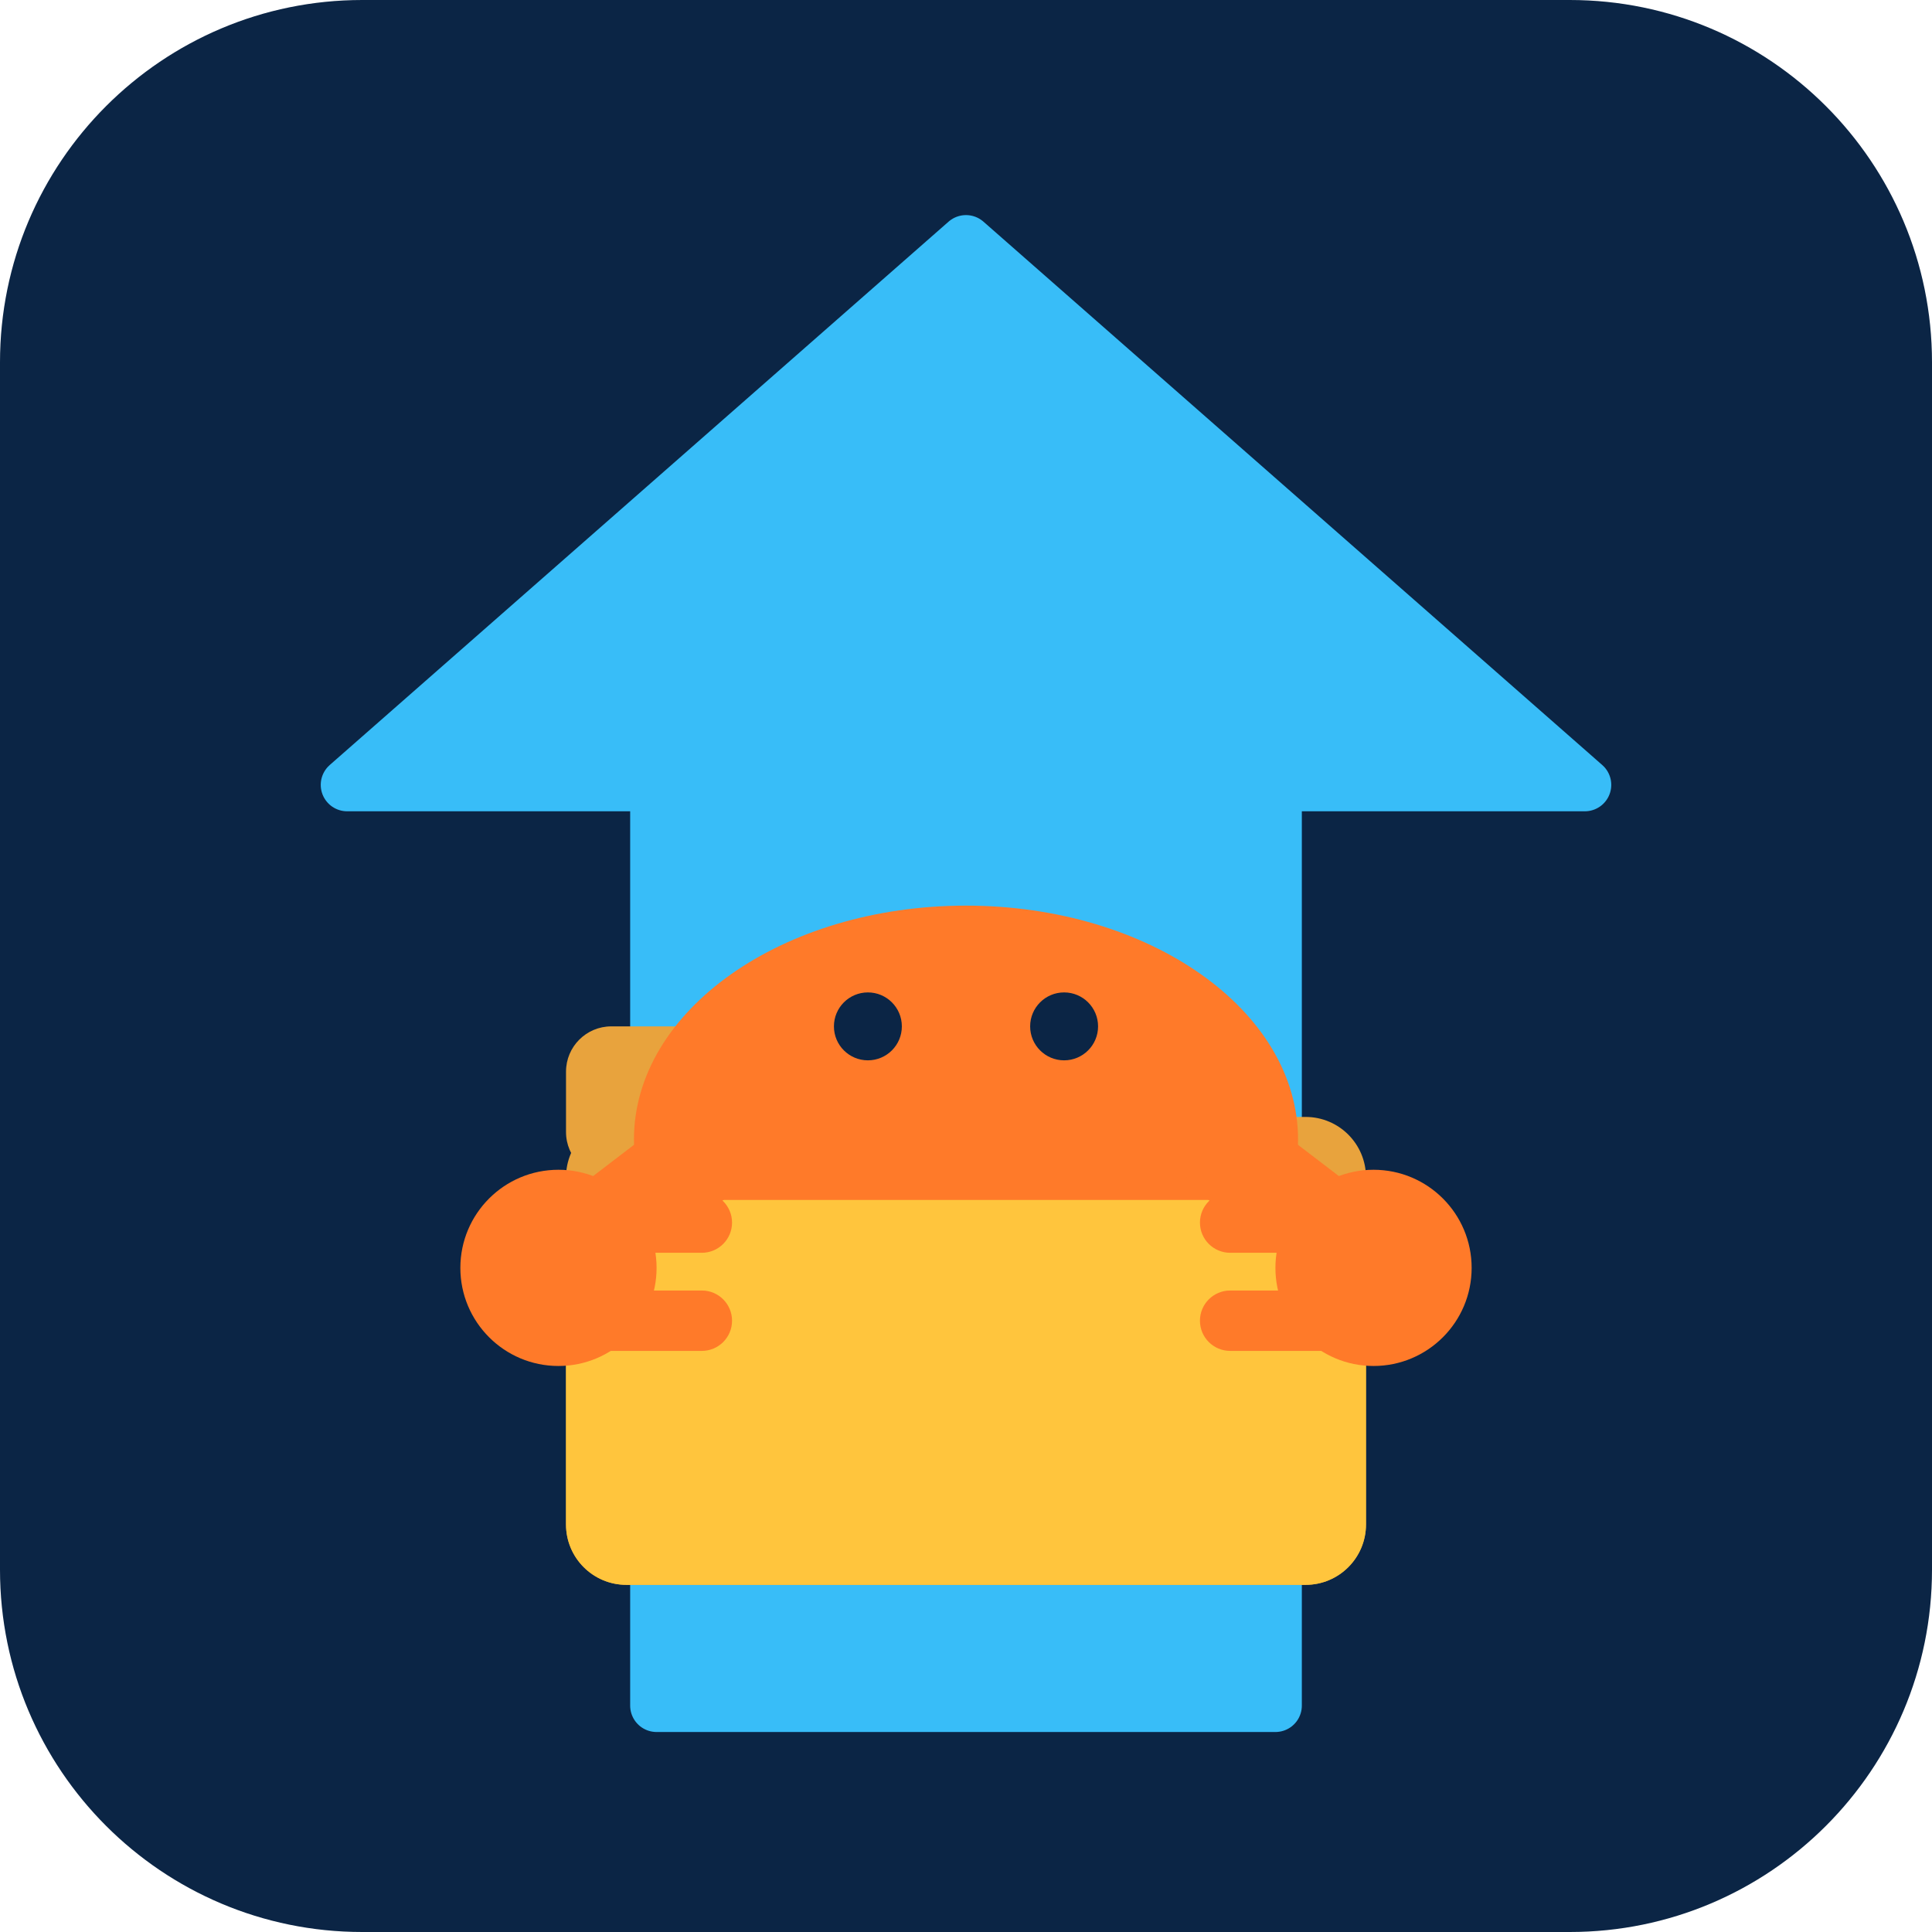
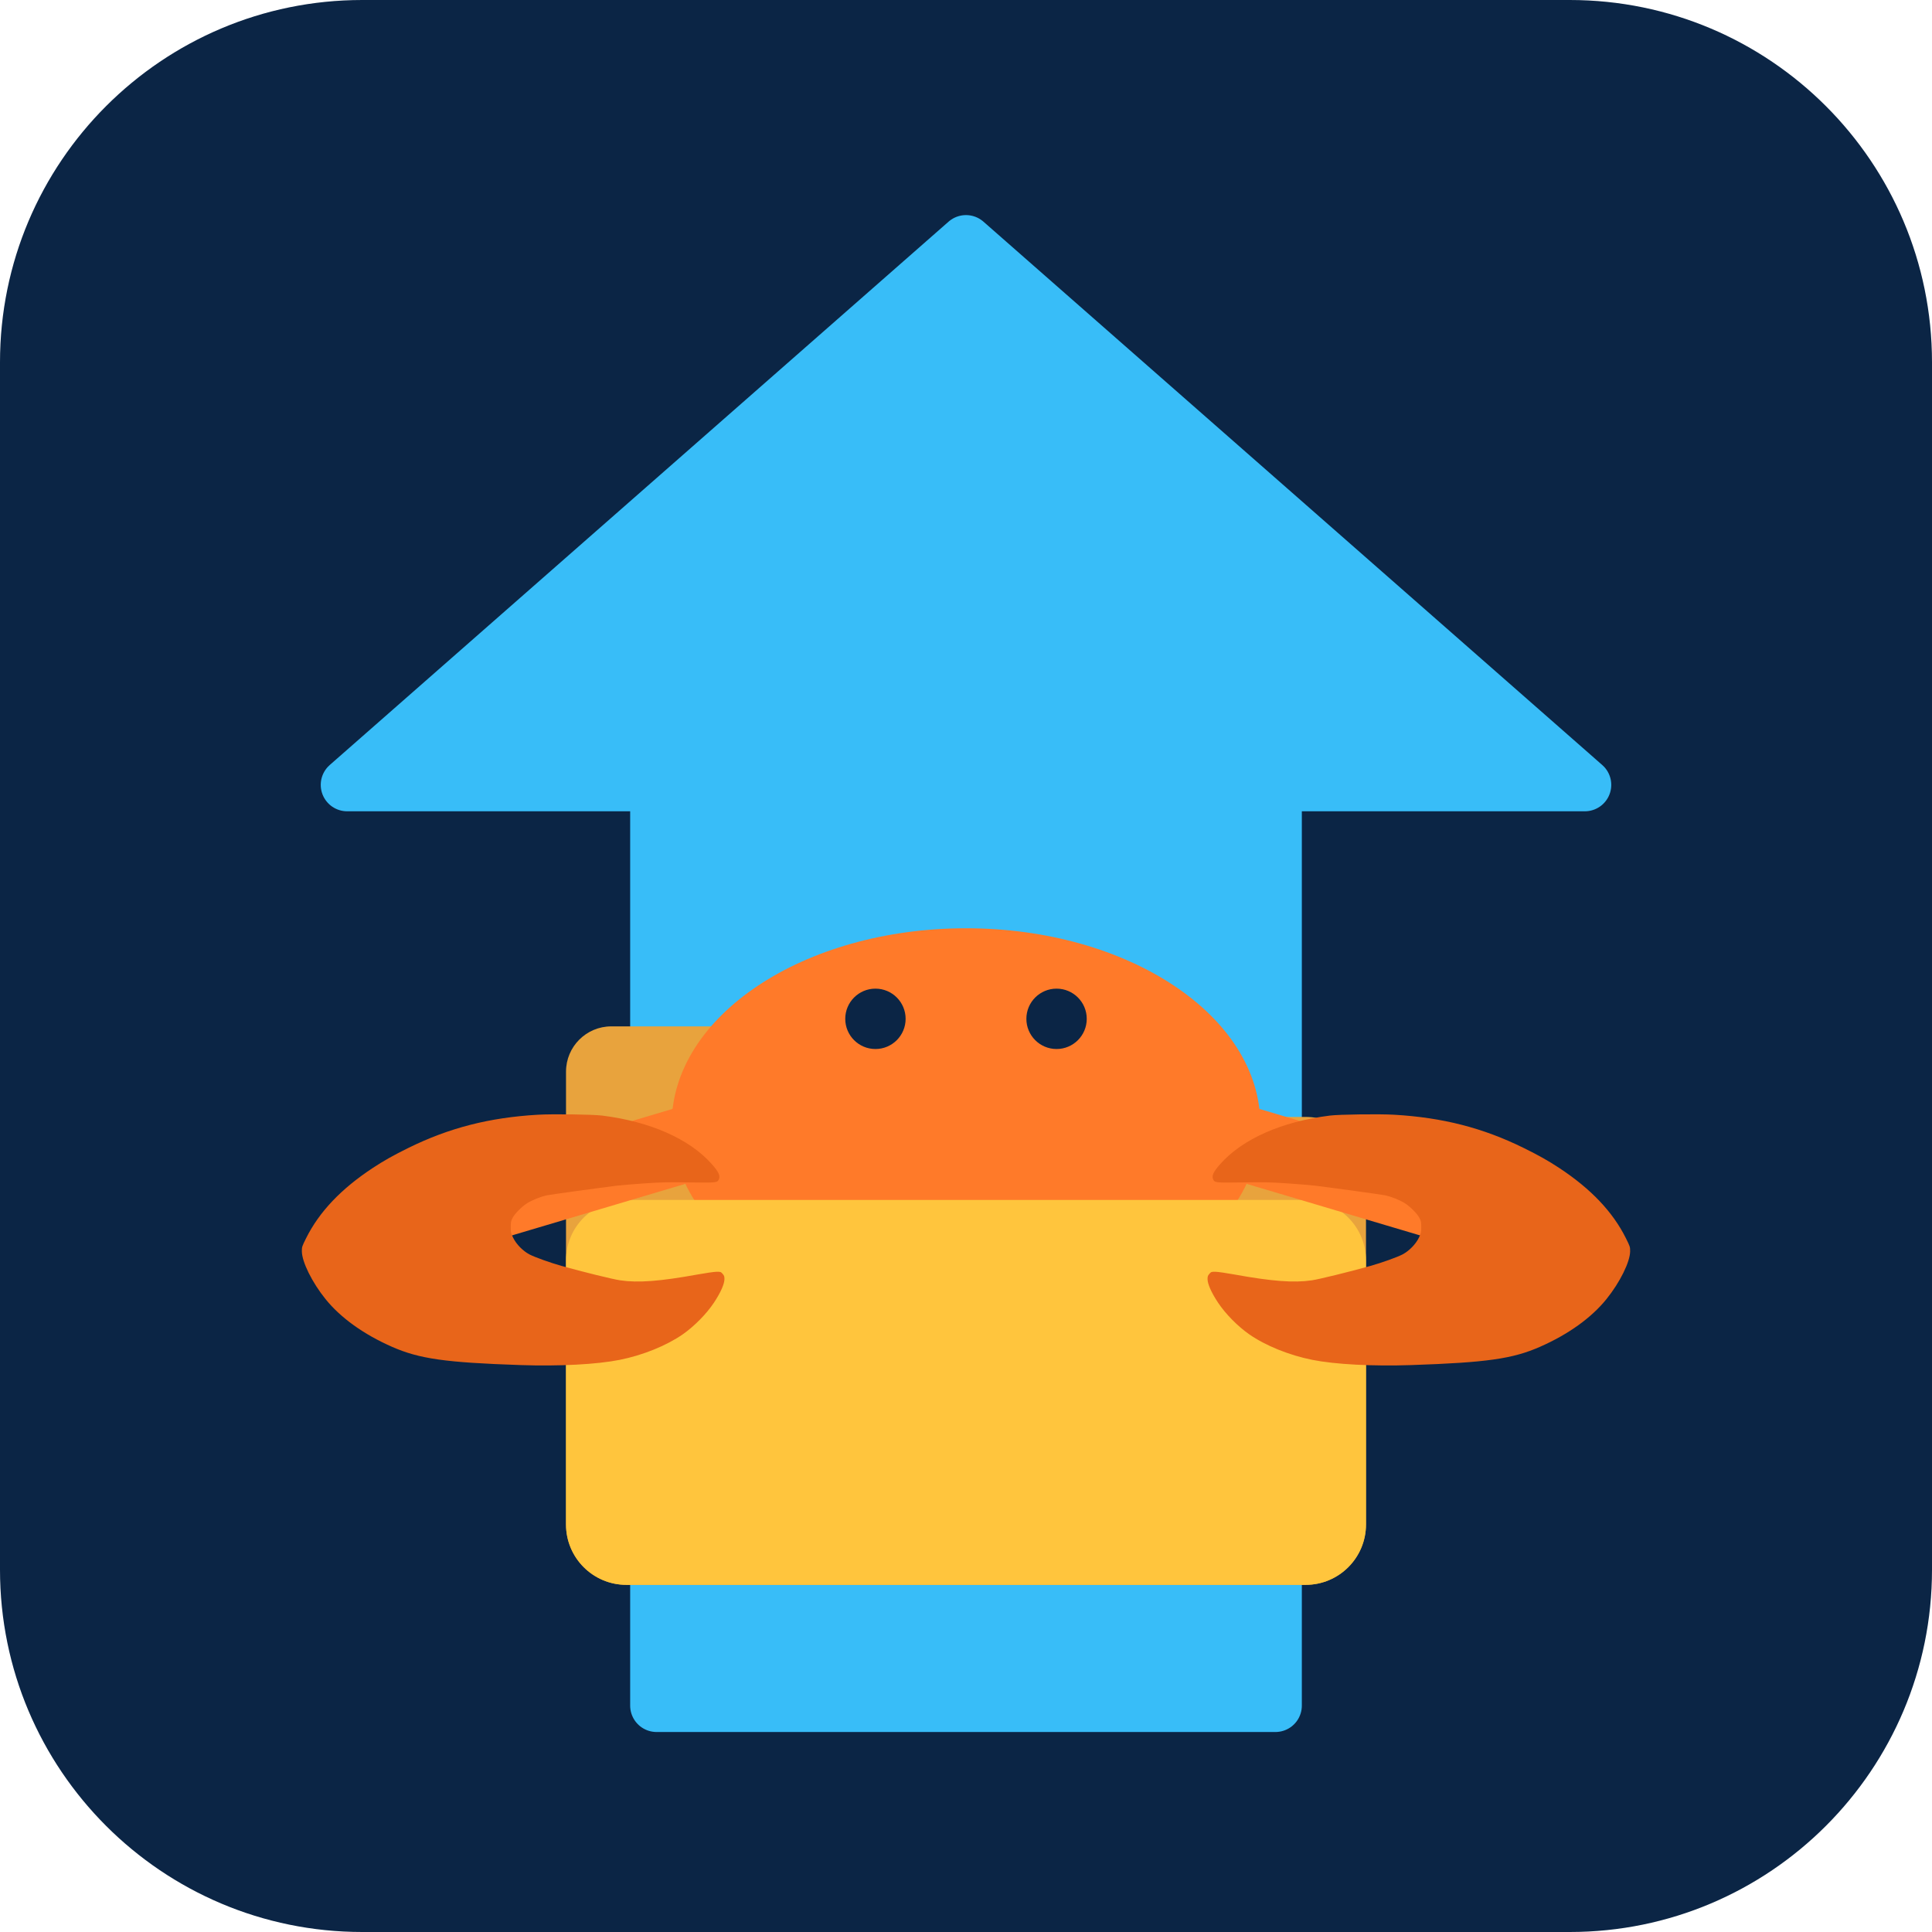
<svg xmlns="http://www.w3.org/2000/svg" viewBox="0 0 512 512" width="512" height="512">
  <rect x="0" y="0" width="512" height="512" rx="96" fill="#0B2545" />
  <path d="M256 64 L420 208 H338 V452 H174 V208 H92 Z" fill="#38BDF8" stroke="#38BDF8" stroke-width="14" stroke-linejoin="round" />
  <rect x="150" y="272" width="92" height="40" rx="12" fill="#E8A33D" />
  <rect x="150" y="296" width="212" height="124" rx="16" fill="#E8A33D" />
-   <ellipse cx="256" cy="302" rx="88" ry="62" fill="#FF7A29" />
+   <ellipse cx="256" cy="298" rx="78" ry="52" fill="#FF7A29" />
  <rect x="150" y="318" width="212" height="102" rx="16" fill="#FFC53D" />
-   <line x1="186" y1="306" x2="152" y2="332" stroke="#FF7A29" stroke-width="26" stroke-linecap="round" />
-   <line x1="326" y1="306" x2="360" y2="332" stroke="#FF7A29" stroke-width="26" stroke-linecap="round" />
-   <circle cx="148" cy="336" r="26" fill="#FF7A29" />
-   <circle cx="364" cy="336" r="26" fill="#FF7A29" />
-   <rect x="148" y="316" width="46" height="16" rx="8" fill="#FF7A29" />
-   <rect x="148" y="342" width="46" height="16" rx="8" fill="#FF7A29" />
-   <rect x="318" y="316" width="46" height="16" rx="8" fill="#FF7A29" />
-   <rect x="318" y="342" width="46" height="16" rx="8" fill="#FF7A29" />
-   <circle cx="230" cy="272" r="9" fill="#0B2545" />
-   <circle cx="282" cy="272" r="9" fill="#0B2545" />
+   <line x1="186" y1="302" x2="112" y2="324" stroke="#FF7A29" stroke-width="20" stroke-linecap="round" />
+   <line x1="326" y1="302" x2="400" y2="324" stroke="#FF7A29" stroke-width="20" stroke-linecap="round" />
+   <g fill="#E8651A" transform="translate(48.0,242.4) scale(0.1688)">
+     <path d="M 560 314.076 C 483.768 318.510, 420.715 334.684, 356.694 366.225 C 333.385 377.708, 318.172 386.270, 301 397.568 C 251.168 430.355, 216.846 466.498, 196.195 507.934 C 189.792 520.783, 189.502 521.676, 189.552 528.434 C 189.676 545.154, 205.550 577.232, 226.700 603.500 C 250.292 632.801, 286.518 658.814, 331 678.393 C 373.978 697.310, 414.908 703.127, 533 707.103 C 593.897 709.153, 652.607 706.060, 688.500 698.910 C 724.745 691.690, 761.992 676.622, 787.500 658.859 C 805.650 646.221, 825.001 626.545, 836.697 608.837 C 847.111 593.069, 853 579.766, 853 572.009 C 853 567.919, 852.479 566.449, 850.077 563.766 C 847.288 560.649, 846.843 560.506, 840.327 560.629 C 836.572 560.700, 823.375 562.600, 811 564.851 C 751.886 575.603, 717.535 578.203, 689.358 574.057 C 677.568 572.323, 629.875 560.604, 597.352 551.451 C 579.354 546.386, 555.134 537.705, 546.841 533.347 C 536.604 527.968, 526.364 517.539, 521.342 507.378 C 517.738 500.085, 517.501 499.044, 517.509 490.552 C 517.517 482.525, 517.845 480.878, 520.400 476.006 C 523.819 469.485, 534.127 458.985, 542.500 453.493 C 550.506 448.242, 564.664 442.519, 574.500 440.559 C 581.318 439.200, 648.028 429.995, 683.500 425.519 C 689.550 424.755, 708.675 423.150, 726 421.951 C 753.305 420.062, 762.816 419.845, 797.420 420.324 C 840.024 420.913, 841.440 420.783, 843.970 416.055 C 847.006 410.383, 844.180 404.018, 833.067 391.500 C 798.020 352.020, 736.577 324.849, 661 315.409 C 645.952 313.529, 583.554 312.706, 560 314.076" />
+   </g>
+   <g fill="#E8651A" transform="translate(512,0) scale(-1,1) translate(48.0,242.4) scale(0.1688)">
+     <path d="M 560 314.076 C 483.768 318.510, 420.715 334.684, 356.694 366.225 C 333.385 377.708, 318.172 386.270, 301 397.568 C 251.168 430.355, 216.846 466.498, 196.195 507.934 C 189.792 520.783, 189.502 521.676, 189.552 528.434 C 189.676 545.154, 205.550 577.232, 226.700 603.500 C 250.292 632.801, 286.518 658.814, 331 678.393 C 373.978 697.310, 414.908 703.127, 533 707.103 C 593.897 709.153, 652.607 706.060, 688.500 698.910 C 724.745 691.690, 761.992 676.622, 787.500 658.859 C 805.650 646.221, 825.001 626.545, 836.697 608.837 C 847.111 593.069, 853 579.766, 853 572.009 C 853 567.919, 852.479 566.449, 850.077 563.766 C 847.288 560.649, 846.843 560.506, 840.327 560.629 C 836.572 560.700, 823.375 562.600, 811 564.851 C 751.886 575.603, 717.535 578.203, 689.358 574.057 C 677.568 572.323, 629.875 560.604, 597.352 551.451 C 579.354 546.386, 555.134 537.705, 546.841 533.347 C 536.604 527.968, 526.364 517.539, 521.342 507.378 C 517.738 500.085, 517.501 499.044, 517.509 490.552 C 517.517 482.525, 517.845 480.878, 520.400 476.006 C 523.819 469.485, 534.127 458.985, 542.500 453.493 C 550.506 448.242, 564.664 442.519, 574.500 440.559 C 581.318 439.200, 648.028 429.995, 683.500 425.519 C 689.550 424.755, 708.675 423.150, 726 421.951 C 753.305 420.062, 762.816 419.845, 797.420 420.324 C 840.024 420.913, 841.440 420.783, 843.970 416.055 C 847.006 410.383, 844.180 404.018, 833.067 391.500 C 798.020 352.020, 736.577 324.849, 661 315.409 C 645.952 313.529, 583.554 312.706, 560 314.076" />
+   </g>
+   <circle cx="232" cy="270" r="8" fill="#0B2545" />
+   <circle cx="280" cy="270" r="8" fill="#0B2545" />
</svg>
